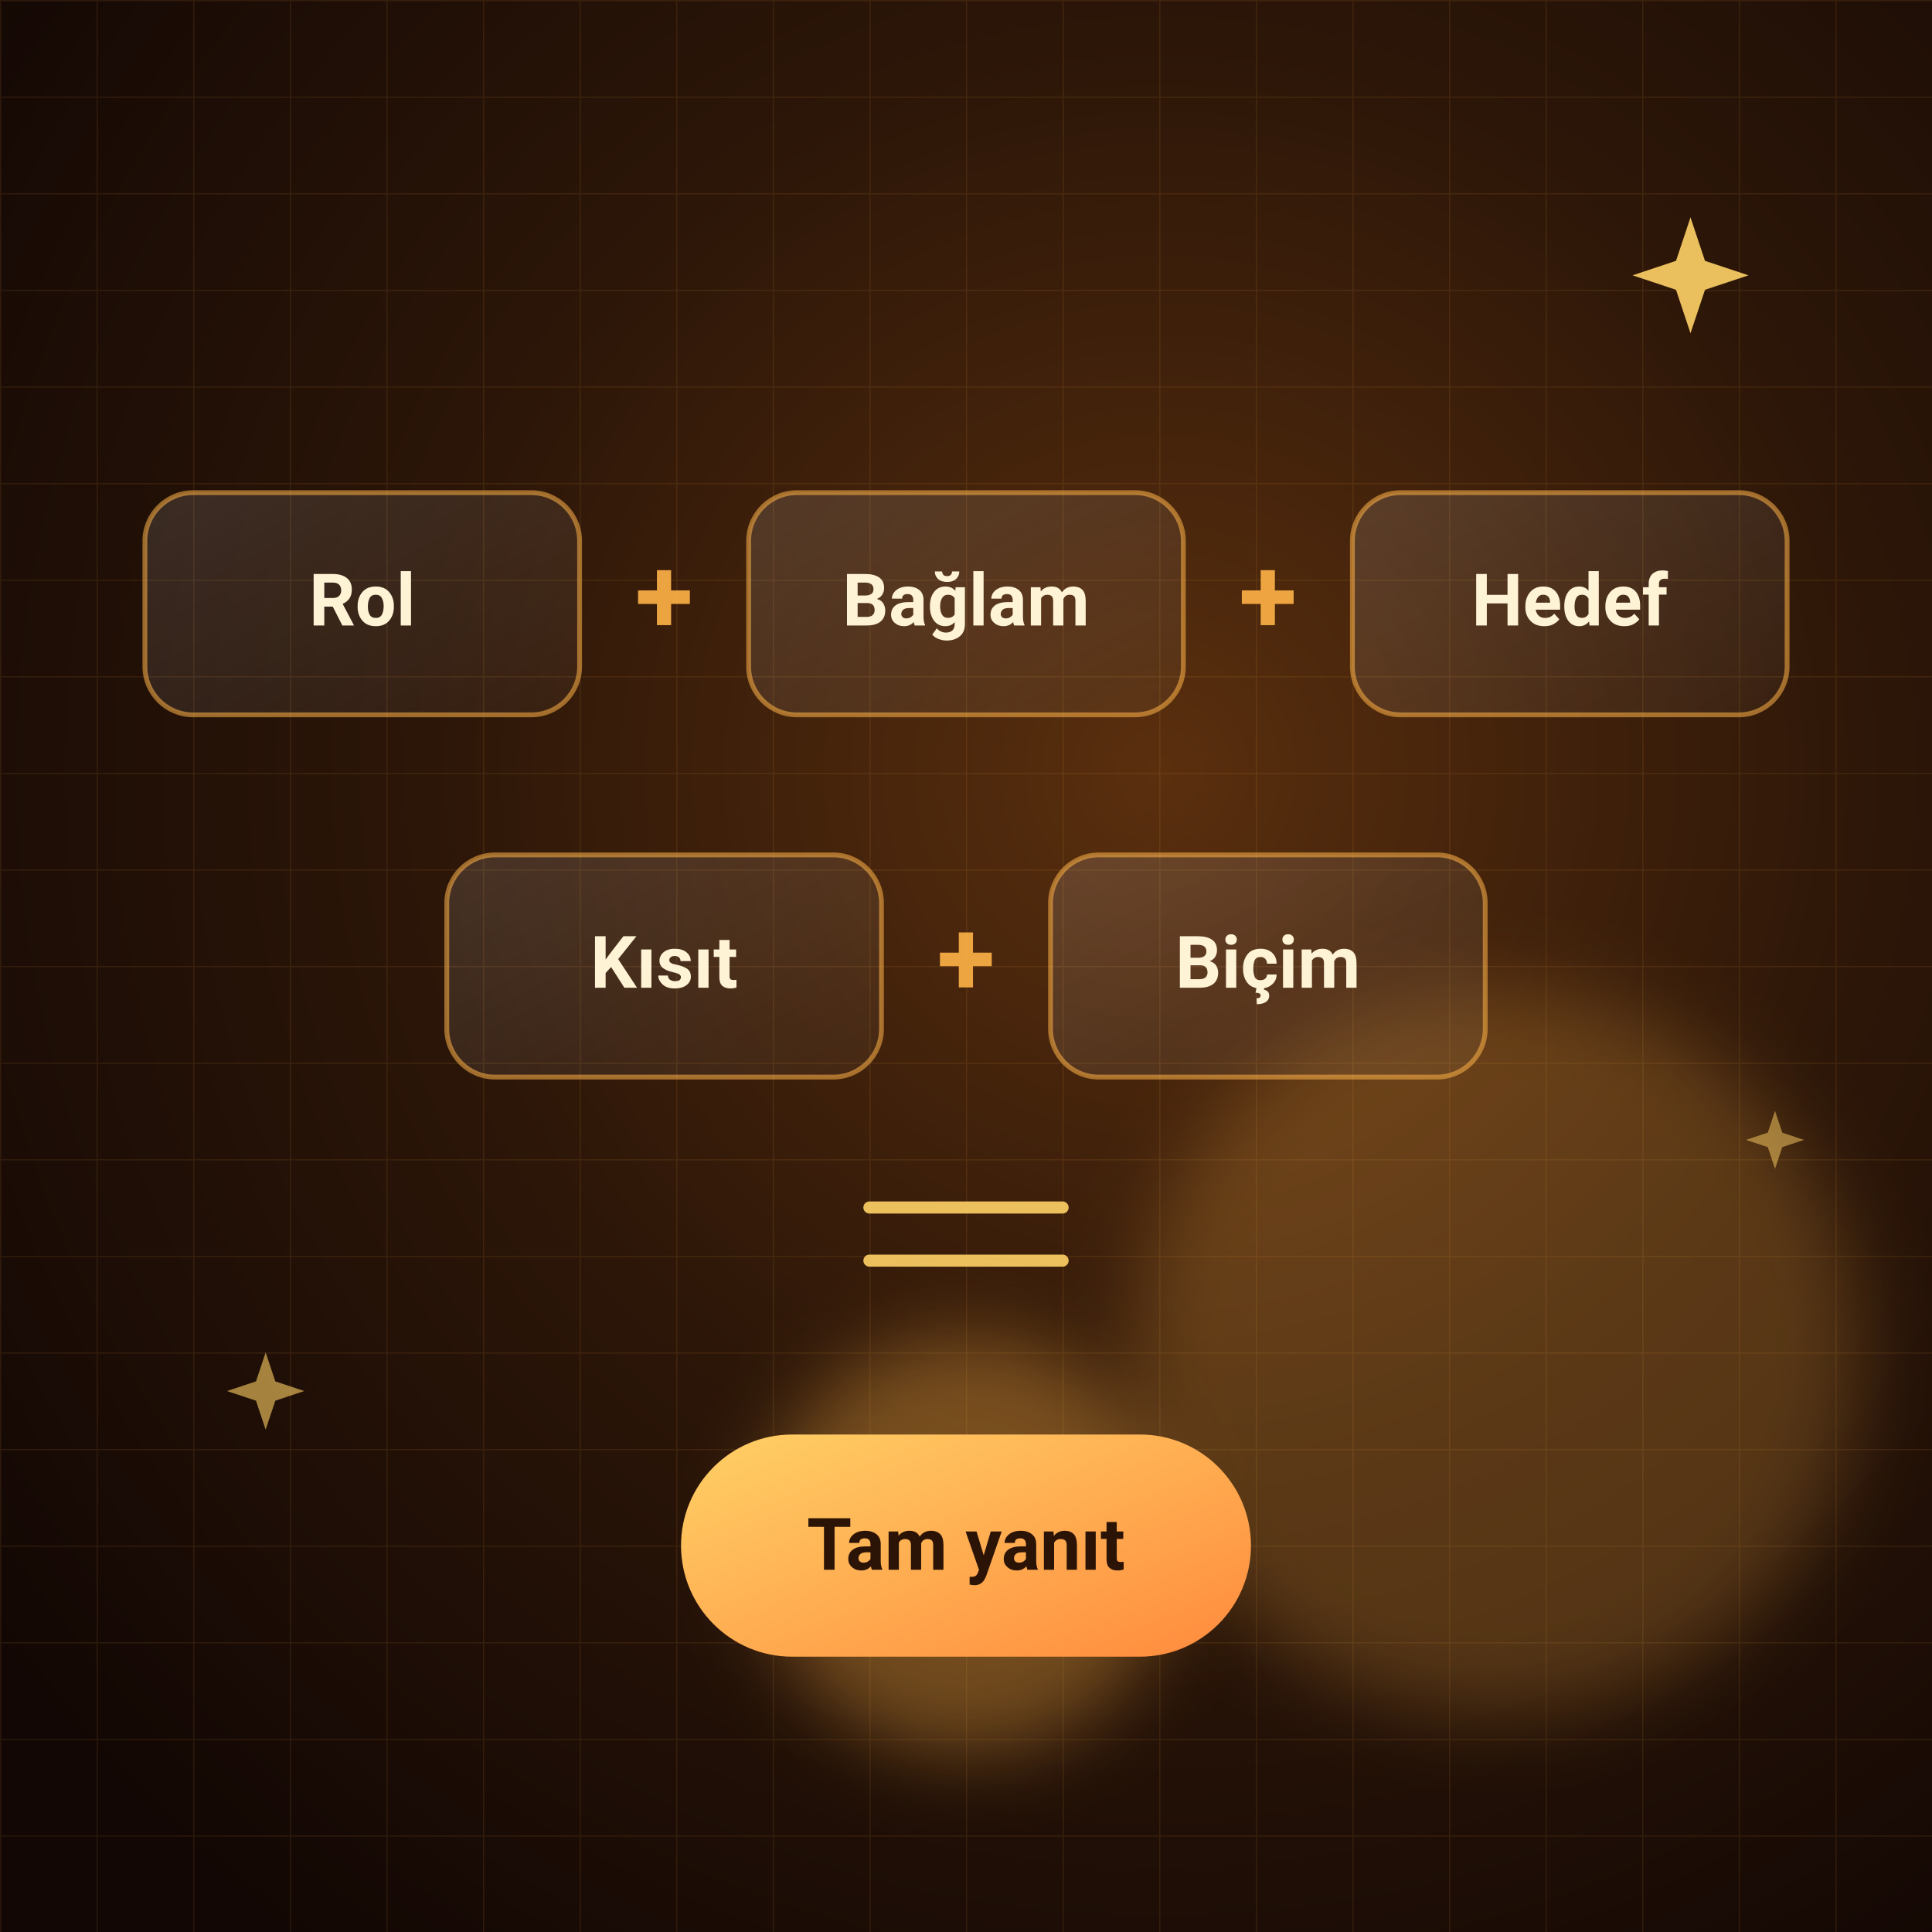
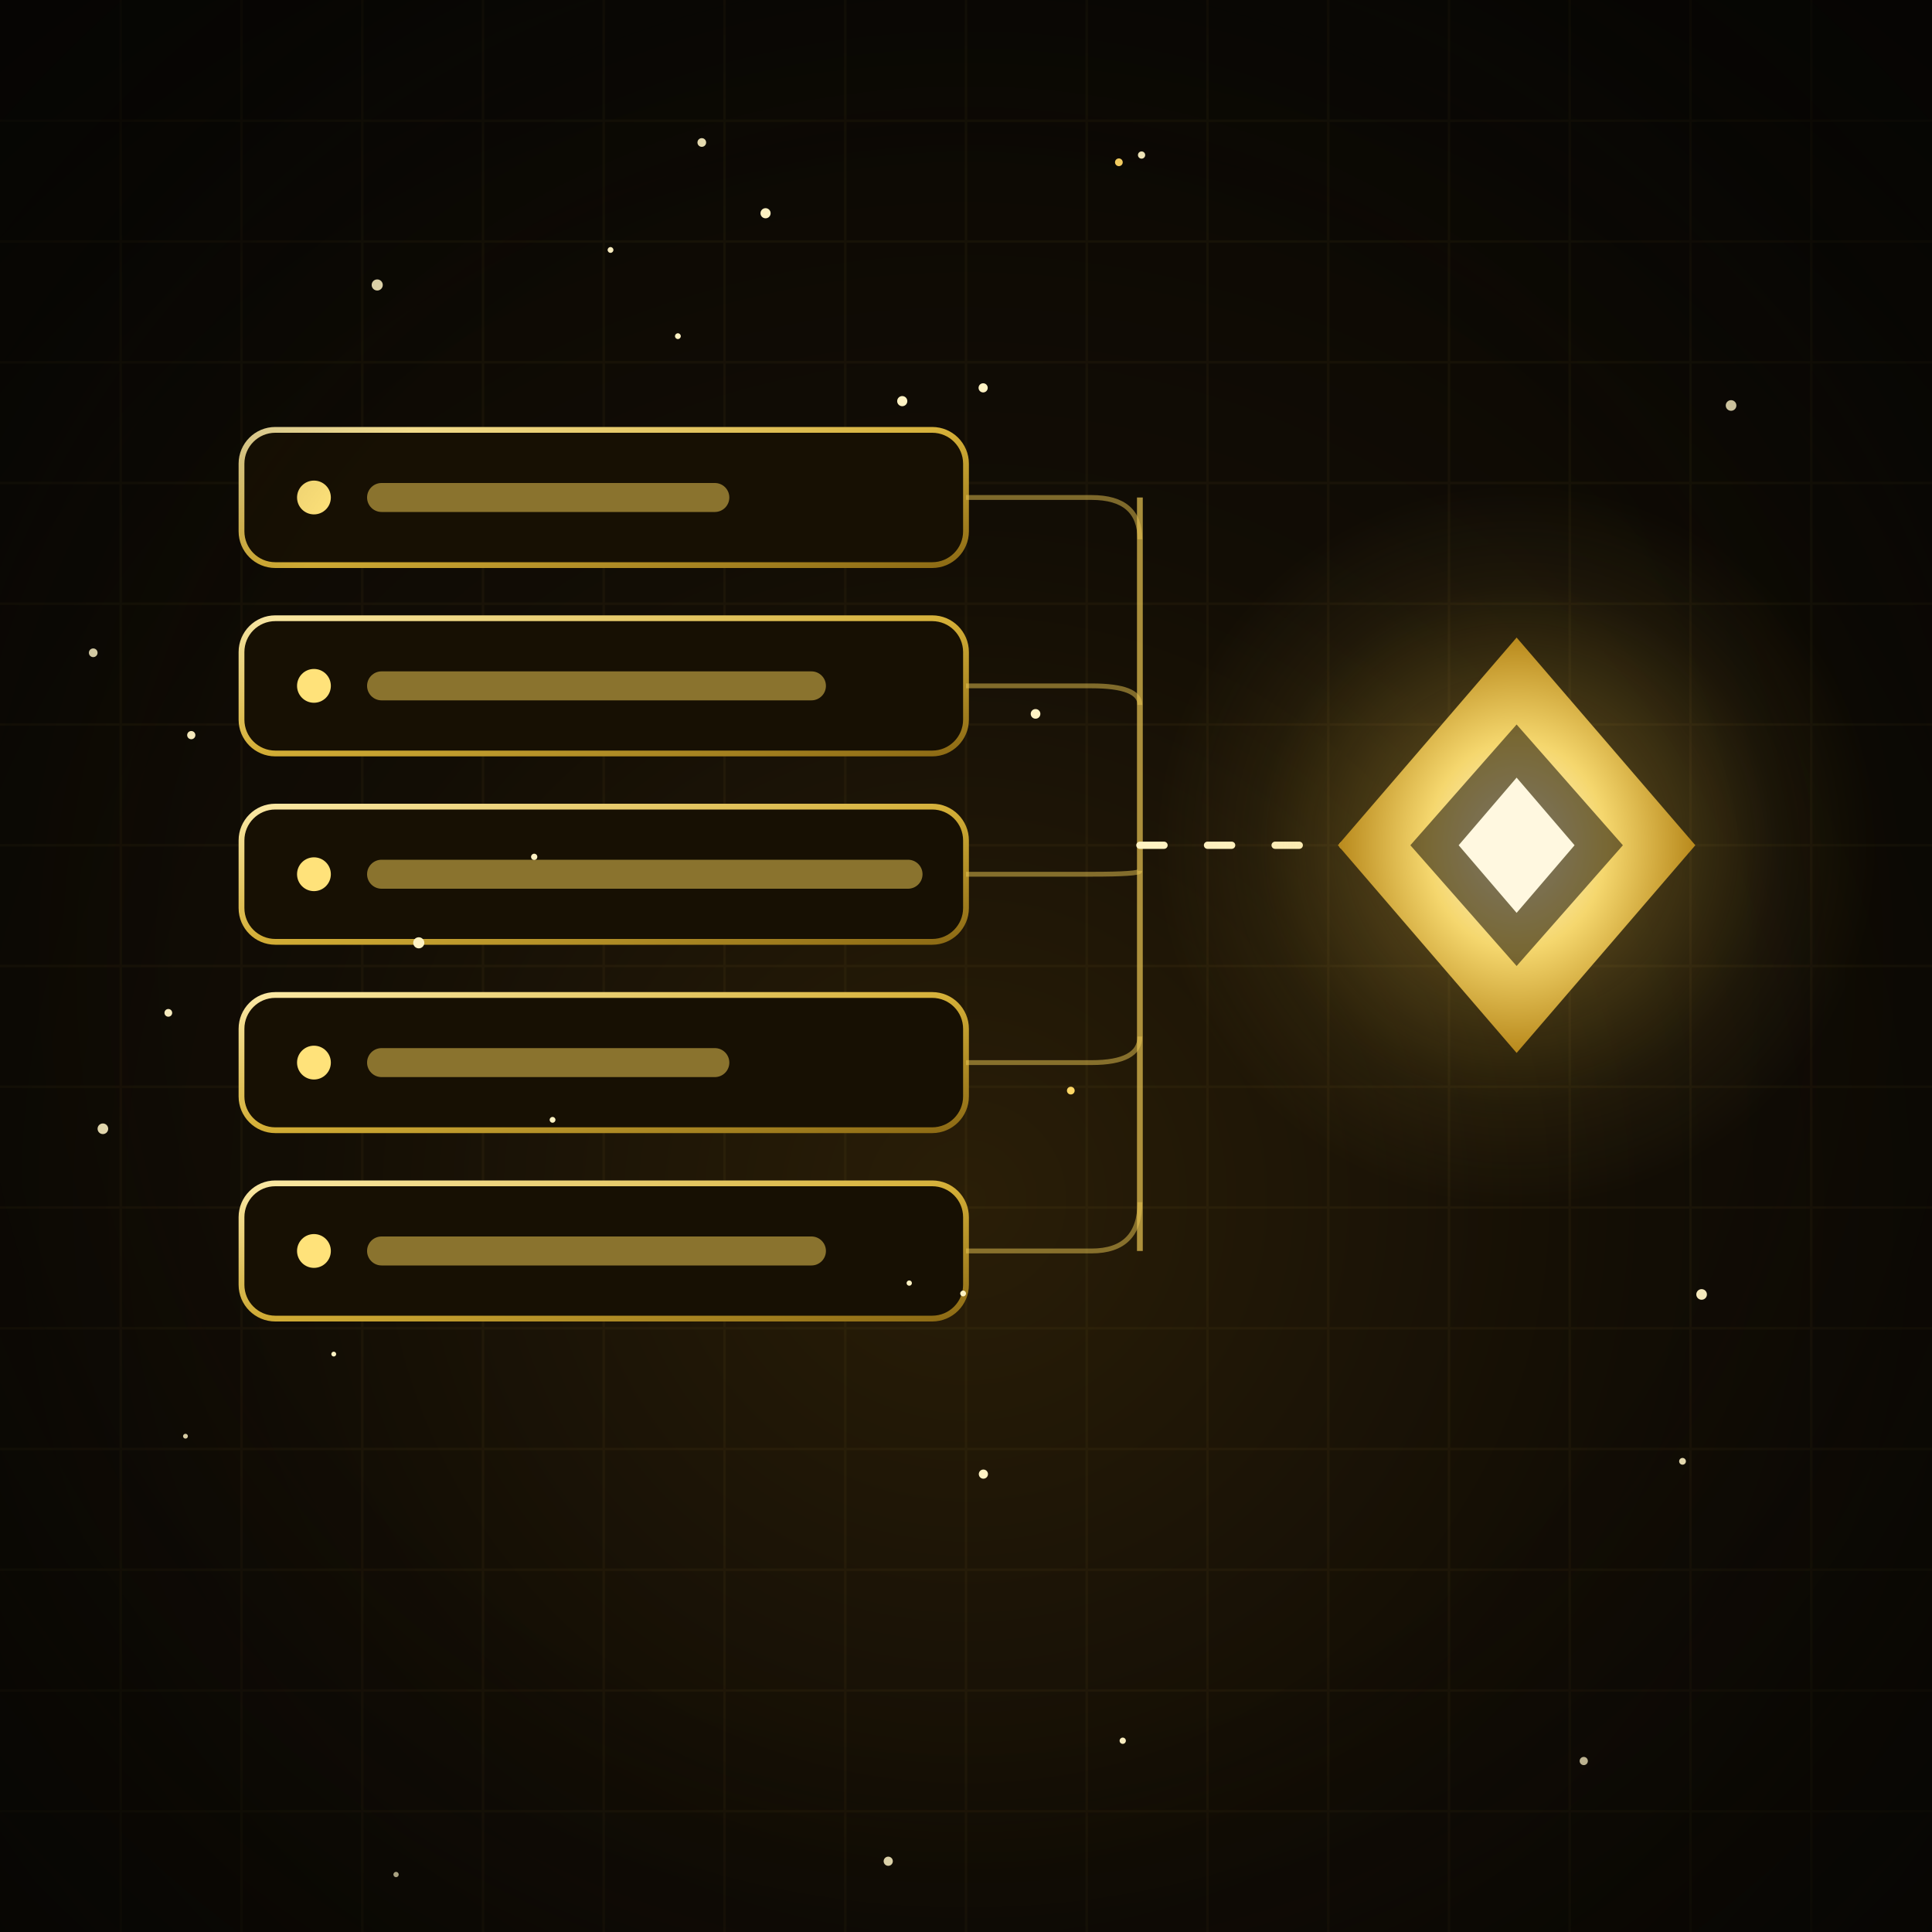
- <svg xmlns="http://www.w3.org/2000/svg" viewBox="0 0 800 800" role="img" aria-label="Bölüm 2 — Formül">
+ <svg xmlns="http://www.w3.org/2000/svg" viewBox="0 0 800 800" width="800" height="800" aria-hidden="true">
  <defs>
-     <radialGradient id="bg" cx="60%" cy="40%" r="75%">
-       <stop offset="0" stop-color="#5a2f0e" />
-       <stop offset=".5" stop-color="#2c1608" />
-       <stop offset="1" stop-color="#120704" />
+     <radialGradient id="bg" cx=".5" cy=".62" r=".78">
+       <stop offset="0" stop-color="#2a1e07" />
+       <stop offset=".45" stop-color="#120d05" />
+       <stop offset="1" stop-color="#060503" />
    </radialGradient>
-     <linearGradient id="card" x1="0" y1="0" x2="1" y2="1">
-       <stop offset="0" stop-color="#ffffff" stop-opacity=".12" />
-       <stop offset="1" stop-color="#ffffff" stop-opacity=".03" />
+     <radialGradient id="soft">
+       <stop offset="0" stop-color="#fff3c4" stop-opacity=".85" />
+       <stop offset=".5" stop-color="#f5d76e" stop-opacity=".3" />
+       <stop offset="1" stop-color="#f5d76e" stop-opacity="0" />
+     </radialGradient>
+     <radialGradient id="halo">
+       <stop offset="0" stop-color="#fff2c8" stop-opacity=".55" />
+       <stop offset=".35" stop-color="#e9bf48" stop-opacity=".26" />
+       <stop offset=".72" stop-color="#d4af37" stop-opacity=".07" />
+       <stop offset="1" stop-color="#d4af37" stop-opacity="0" />
+     </radialGradient>
+     <radialGradient id="vig" cx=".5" cy=".5" r=".72">
+       <stop offset=".55" stop-color="#060503" stop-opacity="0" />
+       <stop offset="1" stop-color="#060503" stop-opacity=".72" />
+     </radialGradient>
+     <linearGradient id="gold" x1="0" y1="0" x2="1" y2="1">
+       <stop offset="0" stop-color="#fbe9a6" />
+       <stop offset=".5" stop-color="#d4af37" />
+       <stop offset="1" stop-color="#8c6a14" />
    </linearGradient>
-     <linearGradient id="hot" x1="0" y1="0" x2="1" y2="1">
-       <stop offset="0" stop-color="#ffd166" />
-       <stop offset="1" stop-color="#ff8a3d" />
+     <linearGradient id="goldUp" x1="0" y1="1" x2="0" y2="0">
+       <stop offset="0" stop-color="#8c6a14" />
+       <stop offset=".55" stop-color="#d4af37" />
+       <stop offset="1" stop-color="#fff3c4" />
    </linearGradient>
-     <filter id="glow" x="-50%" y="-50%" width="200%" height="200%">
-       <feGaussianBlur stdDeviation="16" />
-     </filter>
-     <pattern id="grid" width="40" height="40" patternUnits="userSpaceOnUse">
-       <path d="M40 0H0V40" fill="none" stroke="#ffb347" stroke-opacity=".1" />
-     </pattern>
+     <linearGradient id="floor" x1="0" y1="0" x2="0" y2="1">
+       <stop offset="0" stop-color="#d4af37" stop-opacity="0" />
+       <stop offset="1" stop-color="#d4af37" stop-opacity=".16" />
+     </linearGradient>
+     <radialGradient id="out">
+       <stop offset="0" stop-color="#fff8e0" />
+       <stop offset=".5" stop-color="#f5d76e" />
+       <stop offset="1" stop-color="#b8891c" />
+     </radialGradient>
  </defs>
+   <style>
+ .tw{animation:tw 3s ease-in-out infinite alternate}
+ .breathe{transform-box:fill-box;transform-origin:center;animation:breathe 5s ease-in-out infinite alternate}
+ @keyframes tw{from{opacity:.18}to{opacity:1}}
+ @keyframes breathe{from{opacity:.72;transform:scale(.96)}to{opacity:1;transform:scale(1.05)}}
+ @keyframes spin{to{transform:rotate(360deg)}}
+ .pl{animation:pl 5.5s ease-in-out infinite}
+ .out{transform-box:fill-box;transform-origin:center;animation:out 5.5s ease-in-out infinite}
+ .outHalo{transform-box:fill-box;transform-origin:center;animation:outHalo 5.5s ease-in-out infinite}
+ .flow{animation:flow 2.2s linear infinite}
+ @keyframes pl{0%,100%{opacity:.42}12%{opacity:1}40%{opacity:.42}}
+ @keyframes out{0%,62%,100%{transform:scale(1)}72%{transform:scale(1.14)}}
+ @keyframes outHalo{0%,62%,100%{opacity:.5}72%{opacity:1}}
+ @keyframes flow{to{stroke-dashoffset:-28}}</style>
  <rect width="800" height="800" fill="url(#bg)" />
-   <rect width="800" height="800" fill="url(#grid)" />
-   <circle cx="620" cy="560" r="150" fill="#ffb347" opacity=".22" filter="url(#glow)" />
-   <g font-family="ui-sans-serif, system-ui, Segoe UI, Roboto, sans-serif" font-weight="700" text-anchor="middle">
-     <g transform="translate(150 250)">
-       <rect x="-90" y="-46" width="180" height="92" rx="20" fill="url(#card)" stroke="#ffb347" stroke-opacity=".55" stroke-width="2" />
-       <text y="9" font-size="30" fill="#fff3d6">Rol</text>
+   <g fill="none" stroke="#d4af37" stroke-width="1" opacity=".05">
+     <path d="M50 0V800" />
+     <path d="M100 0V800" />
+     <path d="M150 0V800" />
+     <path d="M200 0V800" />
+     <path d="M250 0V800" />
+     <path d="M300 0V800" />
+     <path d="M350 0V800" />
+     <path d="M400 0V800" />
+     <path d="M450 0V800" />
+     <path d="M500 0V800" />
+     <path d="M550 0V800" />
+     <path d="M600 0V800" />
+     <path d="M650 0V800" />
+     <path d="M700 0V800" />
+     <path d="M750 0V800" />
+     <path d="M0 50H800" />
+     <path d="M0 100H800" />
+     <path d="M0 150H800" />
+     <path d="M0 200H800" />
+     <path d="M0 250H800" />
+     <path d="M0 300H800" />
+     <path d="M0 350H800" />
+     <path d="M0 400H800" />
+     <path d="M0 450H800" />
+     <path d="M0 500H800" />
+     <path d="M0 550H800" />
+     <path d="M0 600H800" />
+     <path d="M0 650H800" />
+     <path d="M0 700H800" />
+     <path d="M0 750H800" />
+   </g>
+   <g>
+     <g class="pl" style="animation-delay:-2.8s">
+       <rect x="100" y="178" width="300" height="56" rx="14" fill="#171003" stroke="url(#gold)" stroke-width="2.4" />
+       <circle cx="130" cy="206" r="7" fill="#ffe27a" />
+       <rect x="152" y="200" width="150" height="12" rx="6" fill="#e9c552" opacity=".55" />
    </g>
-     <text x="275" y="262" font-size="44" fill="#ffb347" opacity=".9">+</text>
-     <g transform="translate(400 250)">
-       <rect x="-90" y="-46" width="180" height="92" rx="20" fill="url(#card)" stroke="#ffb347" stroke-opacity=".55" stroke-width="2" />
-       <text y="9" font-size="30" fill="#fff3d6">Bağlam</text>
+     <g class="pl" style="animation-delay:-2.2s">
+       <rect x="100" y="256" width="300" height="56" rx="14" fill="#171003" stroke="url(#gold)" stroke-width="2.4" />
+       <circle cx="130" cy="284" r="7" fill="#ffe27a" />
+       <rect x="152" y="278" width="190" height="12" rx="6" fill="#e9c552" opacity=".55" />
    </g>
-     <text x="525" y="262" font-size="44" fill="#ffb347" opacity=".9">+</text>
-     <g transform="translate(650 250)">
-       <rect x="-90" y="-46" width="180" height="92" rx="20" fill="url(#card)" stroke="#ffb347" stroke-opacity=".55" stroke-width="2" />
-       <text y="9" font-size="30" fill="#fff3d6">Hedef</text>
+     <g class="pl" style="animation-delay:-1.7s">
+       <rect x="100" y="334" width="300" height="56" rx="14" fill="#171003" stroke="url(#gold)" stroke-width="2.4" />
+       <circle cx="130" cy="362" r="7" fill="#ffe27a" />
+       <rect x="152" y="356" width="230" height="12" rx="6" fill="#e9c552" opacity=".55" />
    </g>
-     <g transform="translate(275 400)">
-       <rect x="-90" y="-46" width="180" height="92" rx="20" fill="url(#card)" stroke="#ffb347" stroke-opacity=".55" stroke-width="2" />
-       <text y="9" font-size="30" fill="#fff3d6">Kısıt</text>
+     <g class="pl" style="animation-delay:-1.1s">
+       <rect x="100" y="412" width="300" height="56" rx="14" fill="#171003" stroke="url(#gold)" stroke-width="2.4" />
+       <circle cx="130" cy="440" r="7" fill="#ffe27a" />
+       <rect x="152" y="434" width="150" height="12" rx="6" fill="#e9c552" opacity=".55" />
    </g>
-     <text x="400" y="412" font-size="44" fill="#ffb347" opacity=".9">+</text>
-     <g transform="translate(525 400)">
-       <rect x="-90" y="-46" width="180" height="92" rx="20" fill="url(#card)" stroke="#ffb347" stroke-opacity=".55" stroke-width="2" />
-       <text y="9" font-size="30" fill="#fff3d6">Biçim</text>
-     </g>
-     <g stroke="#ffd166" stroke-width="5" stroke-linecap="round" opacity=".9">
-       <line x1="360" y1="500" x2="440" y2="500" />
-       <line x1="360" y1="522" x2="440" y2="522" />
-     </g>
-     <g transform="translate(400 640)">
-       <circle r="86" fill="#ffb347" opacity=".35" filter="url(#glow)" />
-       <rect x="-118" y="-46" width="236" height="92" rx="46" fill="url(#hot)" />
-       <text y="10" font-size="30" fill="#2b1406">Tam yanıt</text>
+     <g class="pl" style="animation-delay:-0.6s">
+       <rect x="100" y="490" width="300" height="56" rx="14" fill="#171003" stroke="url(#gold)" stroke-width="2.4" />
+       <circle cx="130" cy="518" r="7" fill="#ffe27a" />
+       <rect x="152" y="512" width="190" height="12" rx="6" fill="#e9c552" opacity=".55" />
    </g>
  </g>
-   <g fill="#ffd166">
-     <path d="M700 90 l6 18 18 6 -18 6 -6 18 -6 -18 -18 -6 18 -6z" opacity=".9" />
-     <path d="M110 560 l4 12 12 4 -12 4 -4 12 -4 -12 -12 -4 12 -4z" opacity=".6" />
-     <path d="M735 460 l3 9 9 3 -9 3 -3 9 -3 -9 -9 -3 9 -3z" opacity=".5" />
+   <g fill="none" stroke="#e9c552" stroke-width="2" opacity=".5">
+     <path d="M400 206H452Q472 206 472 223.3" />
+     <path d="M400 284H452Q472 284 472 291.9" />
+     <path d="M400 362H452Q472 362 472 360.6" />
+     <path d="M400 440H452Q472 440 472 429.2" />
+     <path d="M400 518H452Q472 518 472 497.8" />
  </g>
+   <path d="M472 206V518" fill="none" stroke="#e9c552" stroke-width="2.4" opacity=".7" />
+   <path class="flow" d="M472 350H556" fill="none" stroke="#fff3c4" stroke-width="3" stroke-linecap="round" stroke-dasharray="10 18" />
+   <g transform="translate(628 350)">
+     <circle class="outHalo" r="150" fill="url(#halo)" />
+     <g class="out">
+       <path d="M0 -86L74 0L0 86L-74 0Z" fill="url(#out)" />
+       <path d="M0 -50L44 0L0 50L-44 0Z" fill="#120d05" opacity=".55" />
+       <path d="M0 -28L24 0L0 28L-24 0Z" fill="#fff8e0" />
+     </g>
+   </g>
+   <circle class="tw" cx="228.8" cy="463.7" r="1.2" fill="#fff3c4" style="animation-duration:3.3s;animation-delay:-1.3s" />
+   <circle class="tw" cx="42.6" cy="467.4" r="2.2" fill="#fff3c4" style="animation-duration:2.1s;animation-delay:-3.2s" />
+   <circle class="tw" cx="173.4" cy="390.4" r="2.3" fill="#fff3c4" style="animation-duration:2.5s;animation-delay:-0.7s" />
+   <circle class="tw" cx="696.7" cy="605.1" r="1.4" fill="#fff3c4" style="animation-duration:3.6s;animation-delay:-1.8s" />
+   <circle class="tw" cx="407.1" cy="160.6" r="1.9" fill="#fff3c4" style="animation-duration:2.4s;animation-delay:-2.9s" />
+   <circle class="tw" cx="156.2" cy="118" r="2.3" fill="#fff3c4" style="animation-duration:2.5s;animation-delay:-0.6s" />
+   <circle class="tw" cx="428.8" cy="295.6" r="2" fill="#fff3c4" style="animation-duration:3.2s;animation-delay:-2.3s" />
+   <circle class="tw" cx="463.3" cy="67.2" r="1.6" fill="#ffd766" style="animation-duration:2s;animation-delay:-0s" />
+   <circle class="tw" cx="164" cy="776.2" r="1.1" fill="#fff3c4" style="animation-duration:4.7s;animation-delay:-0.7s" />
+   <circle class="tw" cx="373.6" cy="166.1" r="2.1" fill="#fff3c4" style="animation-duration:2s;animation-delay:-0.1s" />
+   <circle class="tw" cx="443.4" cy="451.6" r="1.6" fill="#ffd766" style="animation-duration:2.3s;animation-delay:-3.7s" />
+   <circle class="tw" cx="367.8" cy="770.7" r="1.9" fill="#fff3c4" style="animation-duration:2.7s;animation-delay:-3.5s" />
+   <circle class="tw" cx="76.8" cy="594.7" r="1" fill="#fff3c4" style="animation-duration:2.1s;animation-delay:-1.5s" />
+   <circle class="tw" cx="398.8" cy="535.6" r="1.2" fill="#fff3c4" style="animation-duration:3.5s;animation-delay:-1.8s" />
+   <circle class="tw" cx="317" cy="88.3" r="2.1" fill="#fff3c4" style="animation-duration:3.7s;animation-delay:-4.7s" />
+   <circle class="tw" cx="655.8" cy="729.2" r="1.7" fill="#fff3c4" style="animation-duration:4.3s;animation-delay:-2.9s" />
+   <circle class="tw" cx="704.6" cy="536" r="2.2" fill="#fff3c4" style="animation-duration:4.2s;animation-delay:-2.4s" />
+   <circle class="tw" cx="407.2" cy="610.4" r="1.9" fill="#fff3c4" style="animation-duration:2.7s;animation-delay:-1.8s" />
+   <circle class="tw" cx="290.6" cy="59" r="1.8" fill="#fff3c4" style="animation-duration:2s;animation-delay:-1.2s" />
+   <circle class="tw" cx="464.9" cy="720.8" r="1.3" fill="#fff3c4" style="animation-duration:2.8s;animation-delay:-0.3s" />
+   <circle class="tw" cx="716.8" cy="167.9" r="2.2" fill="#fff3c4" style="animation-duration:2.2s;animation-delay:-3.6s" />
+   <circle class="tw" cx="472.7" cy="64.2" r="1.5" fill="#fff3c4" style="animation-duration:3s;animation-delay:-4.4s" />
+   <circle class="tw" cx="138.2" cy="560.7" r="1" fill="#fff3c4" style="animation-duration:4.5s;animation-delay:-3.5s" />
+   <circle class="tw" cx="221.2" cy="354.8" r="1.3" fill="#fff3c4" style="animation-duration:3.9s;animation-delay:-4.6s" />
+   <circle class="tw" cx="252.8" cy="103.5" r="1.2" fill="#fff3c4" style="animation-duration:4.5s;animation-delay:-3.6s" />
+   <circle class="tw" cx="38.6" cy="270.3" r="1.8" fill="#fff3c4" style="animation-duration:4.8s;animation-delay:-0.4s" />
+   <circle class="tw" cx="69.7" cy="419.4" r="1.6" fill="#fff3c4" style="animation-duration:3.1s;animation-delay:-1.4s" />
+   <circle class="tw" cx="376.5" cy="531.3" r="1.1" fill="#fff3c4" style="animation-duration:2.5s;animation-delay:-1.7s" />
+   <circle class="tw" cx="79.2" cy="304.4" r="1.7" fill="#fff3c4" style="animation-duration:3.1s;animation-delay:-4.8s" />
+   <circle class="tw" cx="280.7" cy="139.2" r="1.2" fill="#fff3c4" style="animation-duration:4.5s;animation-delay:-4.7s" />
+   <rect width="800" height="800" fill="url(#vig)" />
</svg>
